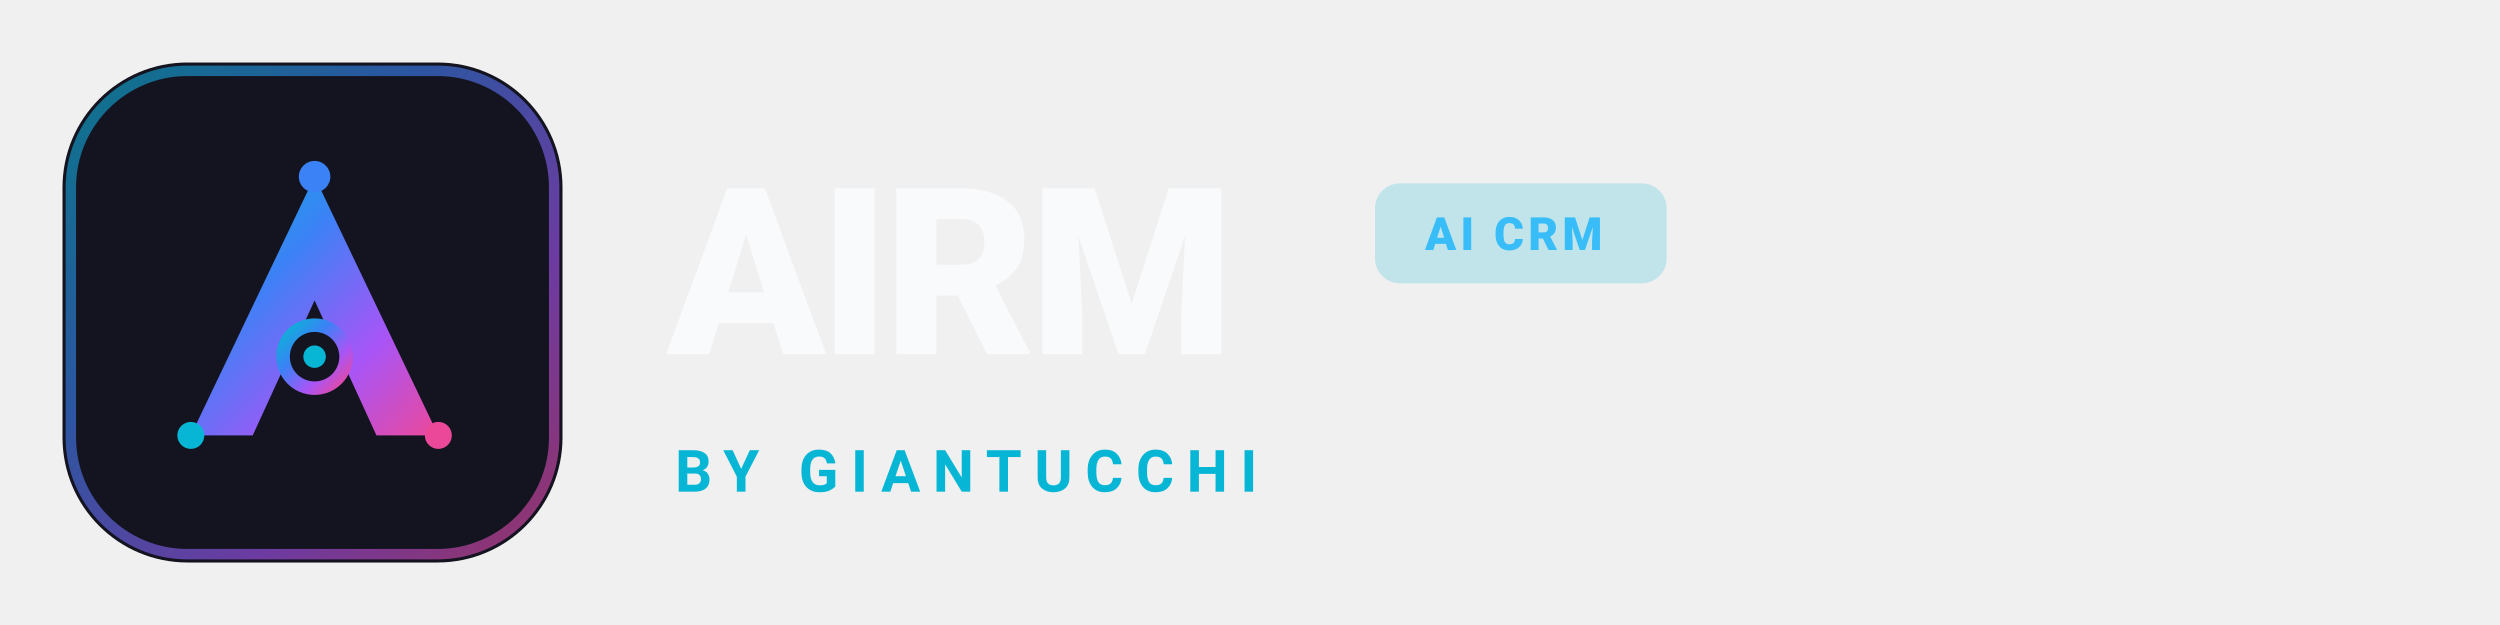
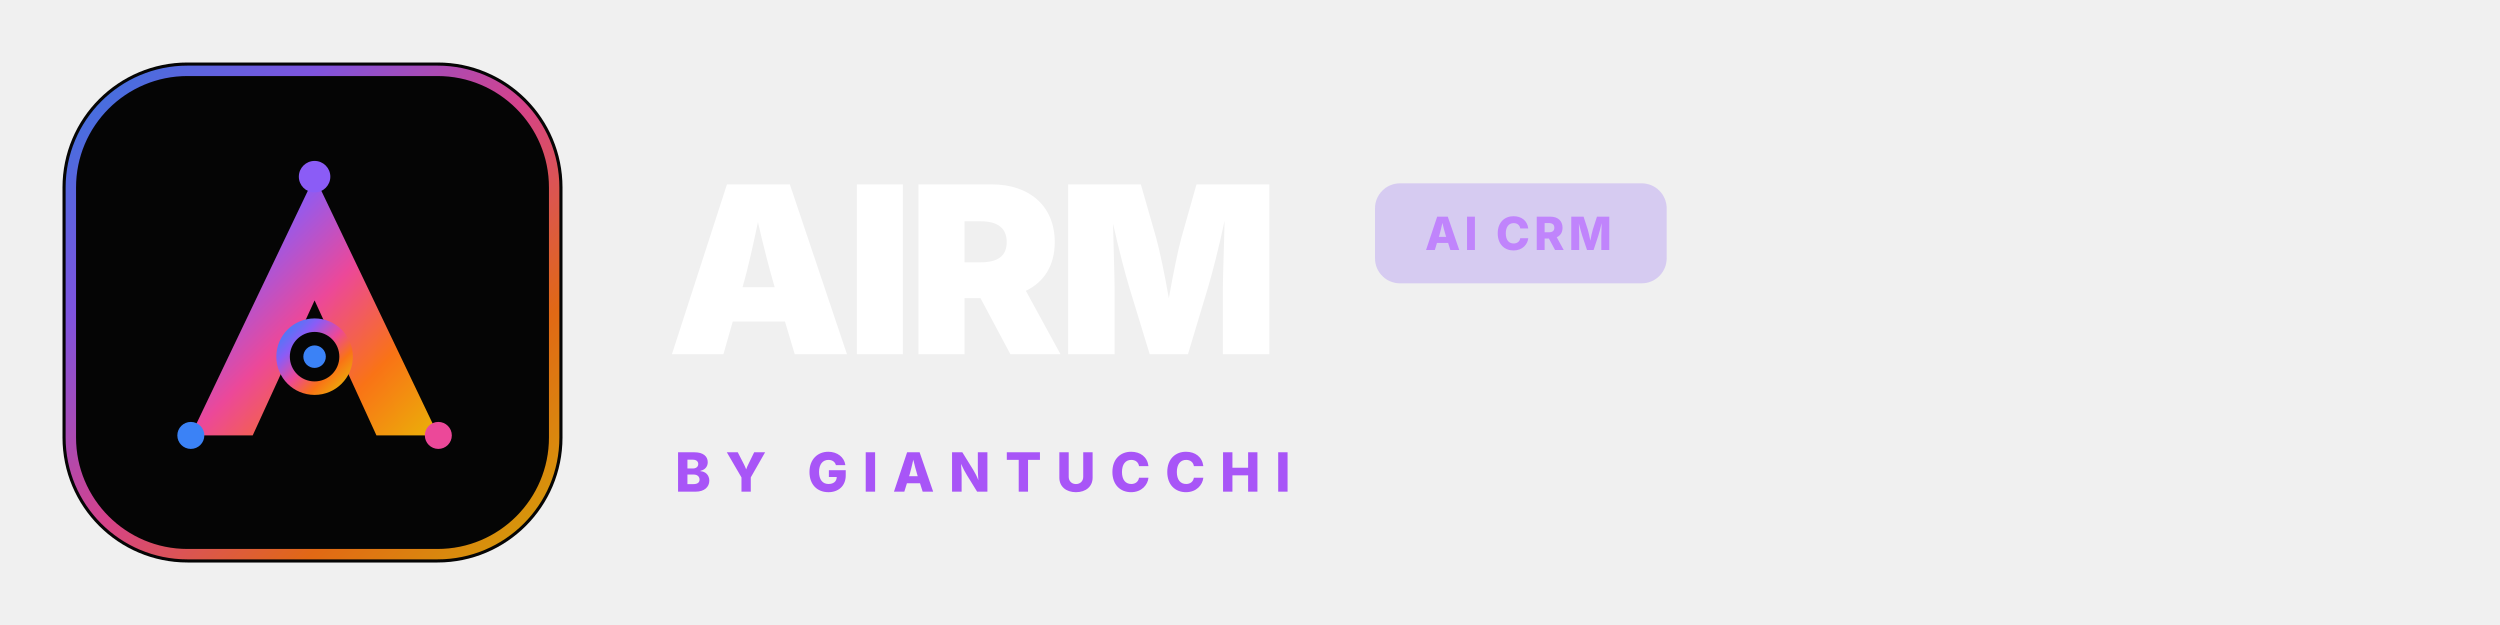
<svg xmlns="http://www.w3.org/2000/svg" width="600" height="150" viewBox="0 0 600 150" fill="none">
  <defs>
-     <linearGradient id="airm-dark-grad" x1="0%" y1="0%" x2="100%" y2="100%">
-       <stop offset="0%" stop-color="#06b6d4" />
-       <stop offset="35%" stop-color="#3b82f6" />
-       <stop offset="70%" stop-color="#a855f7" />
-       <stop offset="100%" stop-color="#ec4899" />
+     <linearGradient id="giantucchi-dark-grad" x1="0%" y1="0%" x2="100%" y2="100%">
+       <stop offset="0%" stop-color="#3b82f6" />
+       <stop offset="25%" stop-color="#8b5cf6" />
+       <stop offset="50%" stop-color="#ec4899" />
+       <stop offset="75%" stop-color="#f97316" />
+       <stop offset="100%" stop-color="#eab308" />
    </linearGradient>
  </defs>
  <g transform="translate(15, 15)">
-     <rect width="120" height="120" rx="30" fill="#141420" />
-     <rect width="116" height="116" x="2" y="2" rx="28" stroke="url(#airm-dark-grad)" stroke-width="2.5" stroke-opacity="0.6" />
+     <rect width="120" height="120" rx="30" fill="#050505" />
+     <rect width="116" height="116" x="2" y="2" rx="28" stroke="url(#giantucchi-dark-grad)" stroke-width="2.5" stroke-opacity="0.9" />
    <g transform="translate(20, 22) scale(0.27)">
-       <path d="M150 20 L260 250 H205 L150 130 L95 250 H40 L150 20 Z" fill="url(#airm-dark-grad)" />
-       <circle cx="150" cy="180" r="28" fill="#141420" stroke="url(#airm-dark-grad)" stroke-width="12" />
-       <circle cx="150" cy="180" r="10" fill="#06b6d4" />
-       <circle cx="40" cy="250" r="12" fill="#06b6d4" />
+       <path d="M150 20 L260 250 H205 L150 130 L95 250 H40 L150 20 Z" fill="url(#giantucchi-dark-grad)" />
+       <circle cx="150" cy="180" r="28" fill="#050505" stroke="url(#giantucchi-dark-grad)" stroke-width="12" />
+       <circle cx="150" cy="180" r="10" fill="#3b82f6" />
+       <circle cx="40" cy="250" r="12" fill="#3b82f6" />
      <circle cx="260" cy="250" r="12" fill="#ec4899" />
-       <circle cx="150" cy="20" r="14" fill="#3b82f6" />
+       <circle cx="150" cy="20" r="14" fill="#8b5cf6" />
    </g>
  </g>
-   <text x="160" y="85" font-family="-apple-system, BlinkMacSystemFont, 'Segoe UI', Roboto, 'Helvetica Neue', sans-serif" font-size="56" font-weight="900" letter-spacing="-1.5" fill="#f8fafc">
+   <text x="160" y="85" font-family="'Inter', -apple-system, BlinkMacSystemFont, 'Segoe UI', Roboto, sans-serif" font-size="56" font-weight="900" letter-spacing="-1.5" fill="#ffffff">
    AIRM
  </text>
-   <text x="162" y="118" font-family="-apple-system, BlinkMacSystemFont, 'Segoe UI', Roboto, 'Helvetica Neue', sans-serif" font-size="14" font-weight="700" letter-spacing="3" fill="#06b6d4">
+   <text x="162" y="118" font-family="'Inter', -apple-system, BlinkMacSystemFont, 'Segoe UI', Roboto, sans-serif" font-size="13" font-weight="800" letter-spacing="3.5" fill="#a855f7">
    BY GIANTUCCHI
  </text>
-   <rect x="330" y="44" width="70" height="24" rx="6" fill="#06b6d4" fill-opacity="0.2" />
-   <text x="342" y="60" font-family="-apple-system, BlinkMacSystemFont, 'Segoe UI', Roboto, 'Helvetica Neue', sans-serif" font-size="11" font-weight="800" letter-spacing="1" fill="#38bdf8">
+   <rect x="330" y="44" width="70" height="24" rx="6" fill="#8b5cf6" fill-opacity="0.25" />
+   <text x="342" y="60" font-family="'Inter', -apple-system, BlinkMacSystemFont, 'Segoe UI', Roboto, sans-serif" font-size="11" font-weight="800" letter-spacing="1" fill="#c084fc">
    AI CRM
  </text>
</svg>
